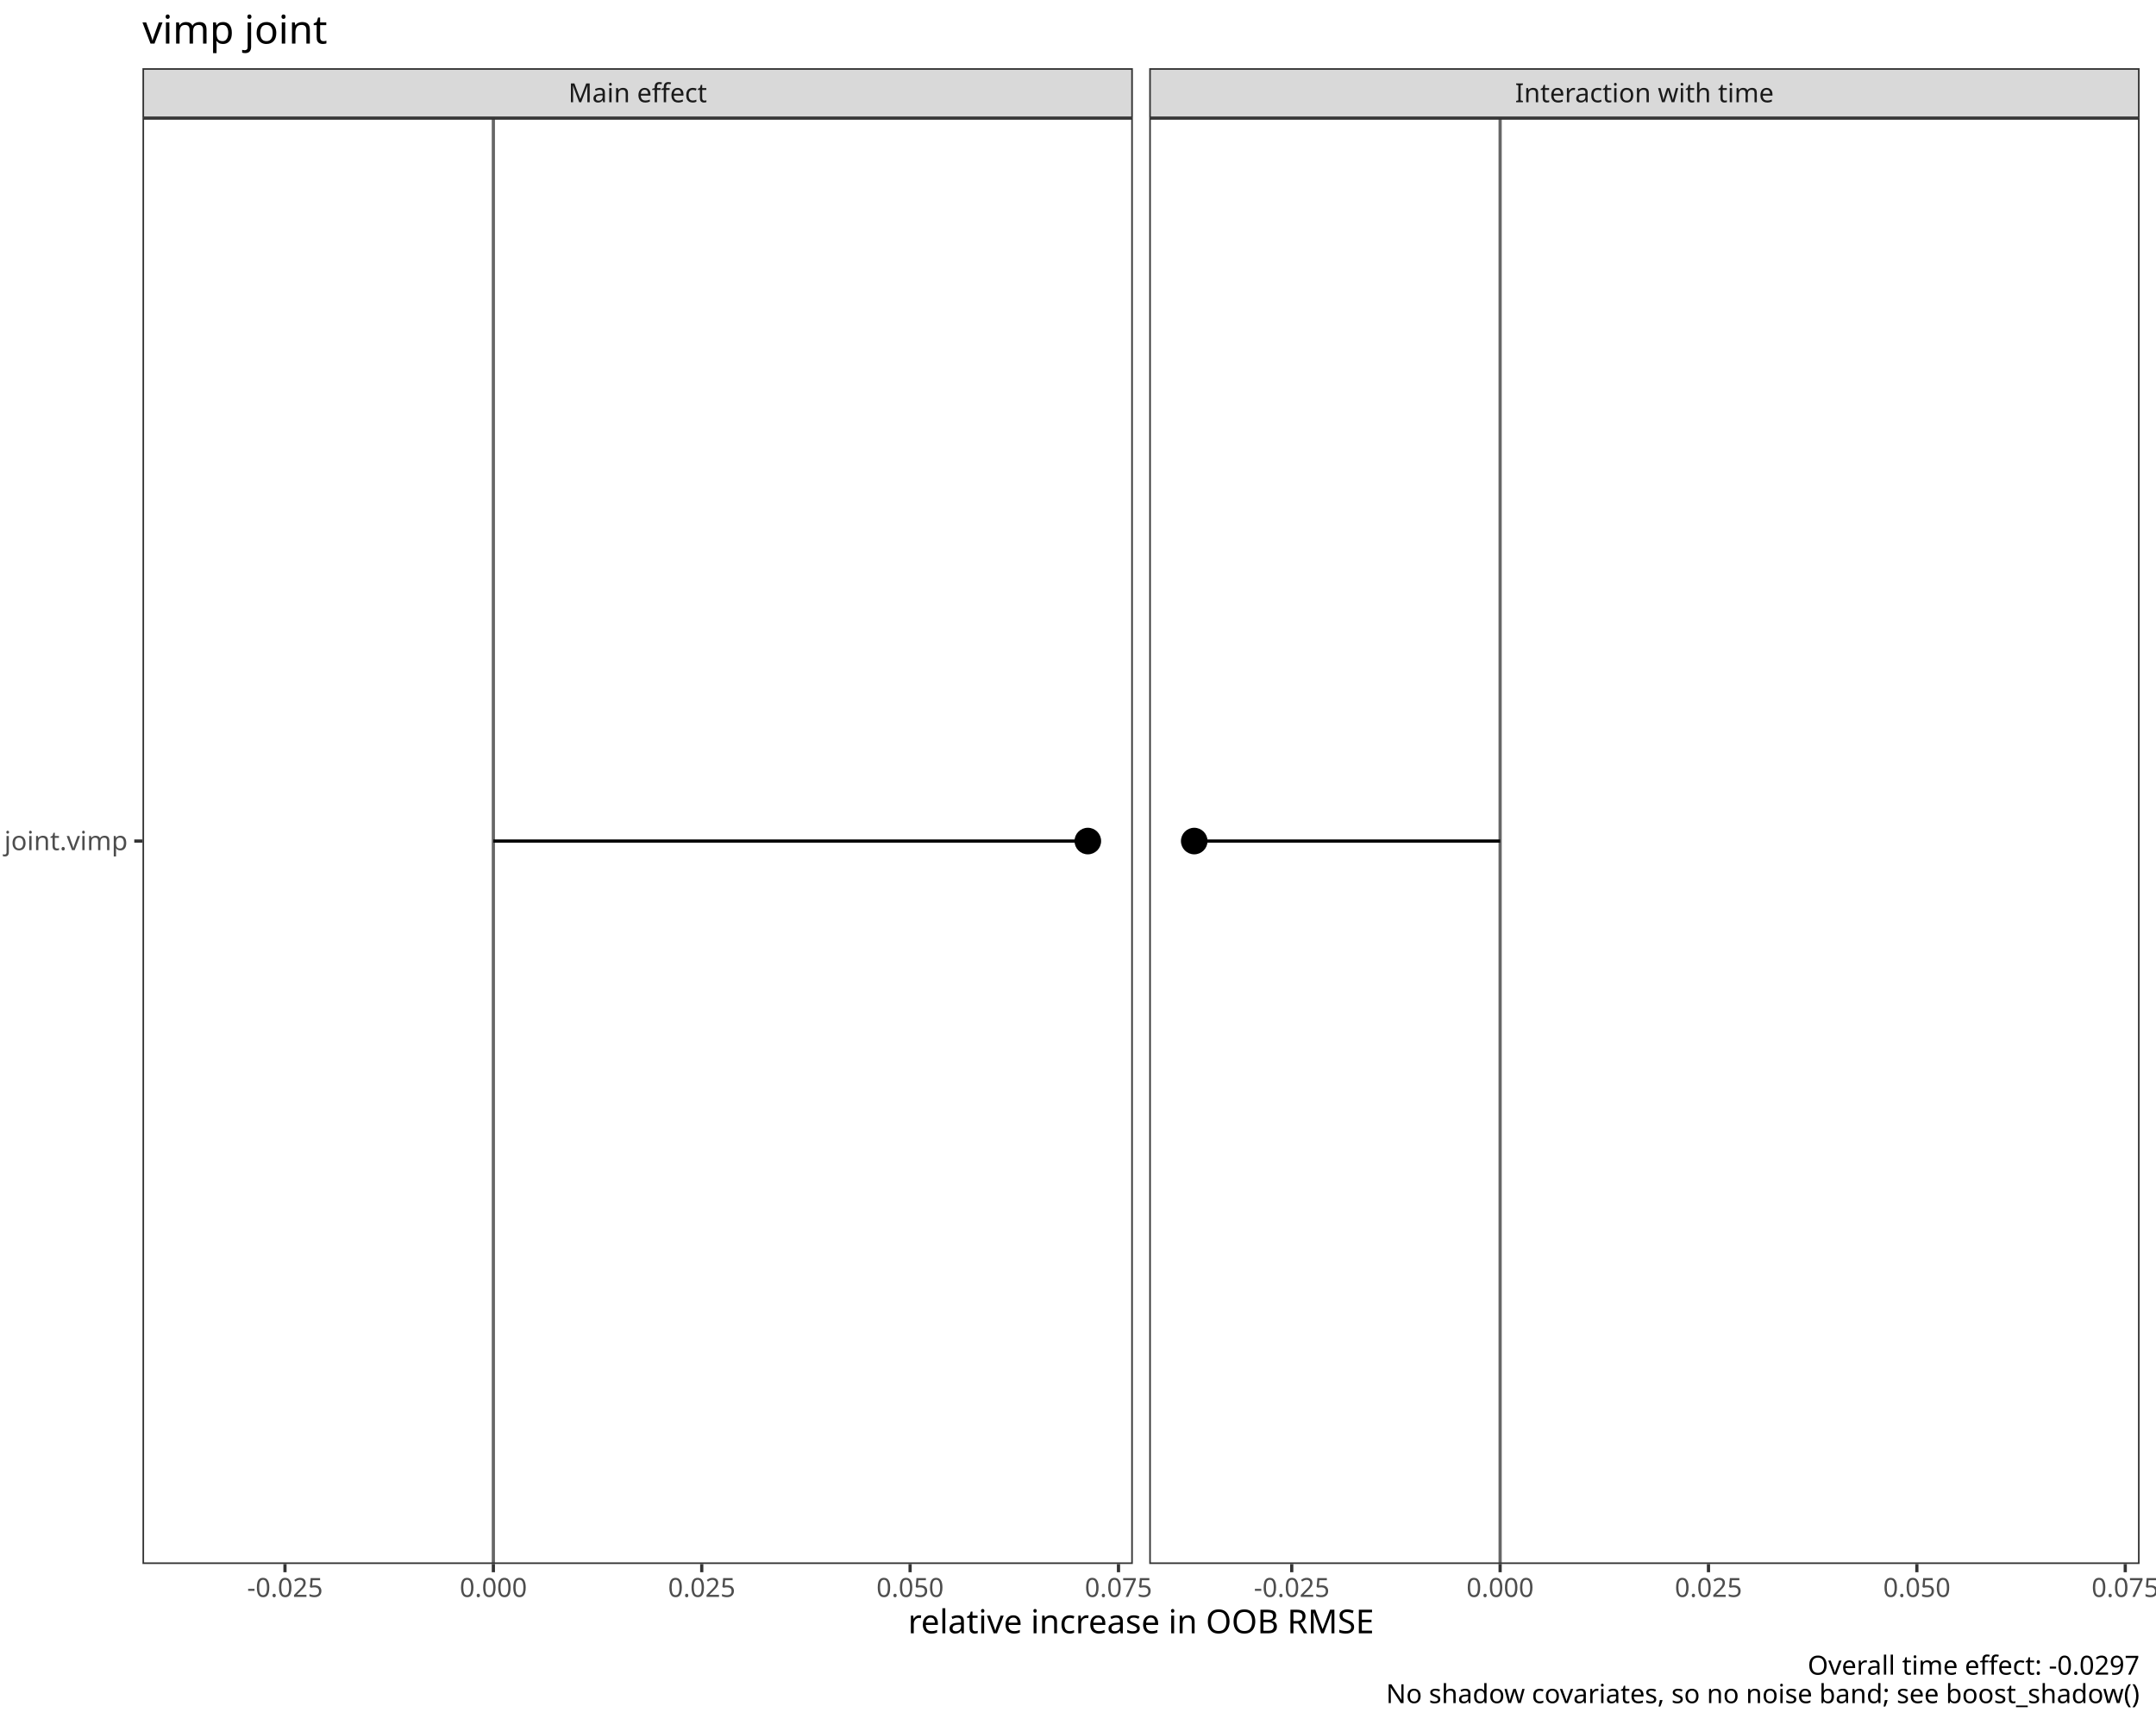
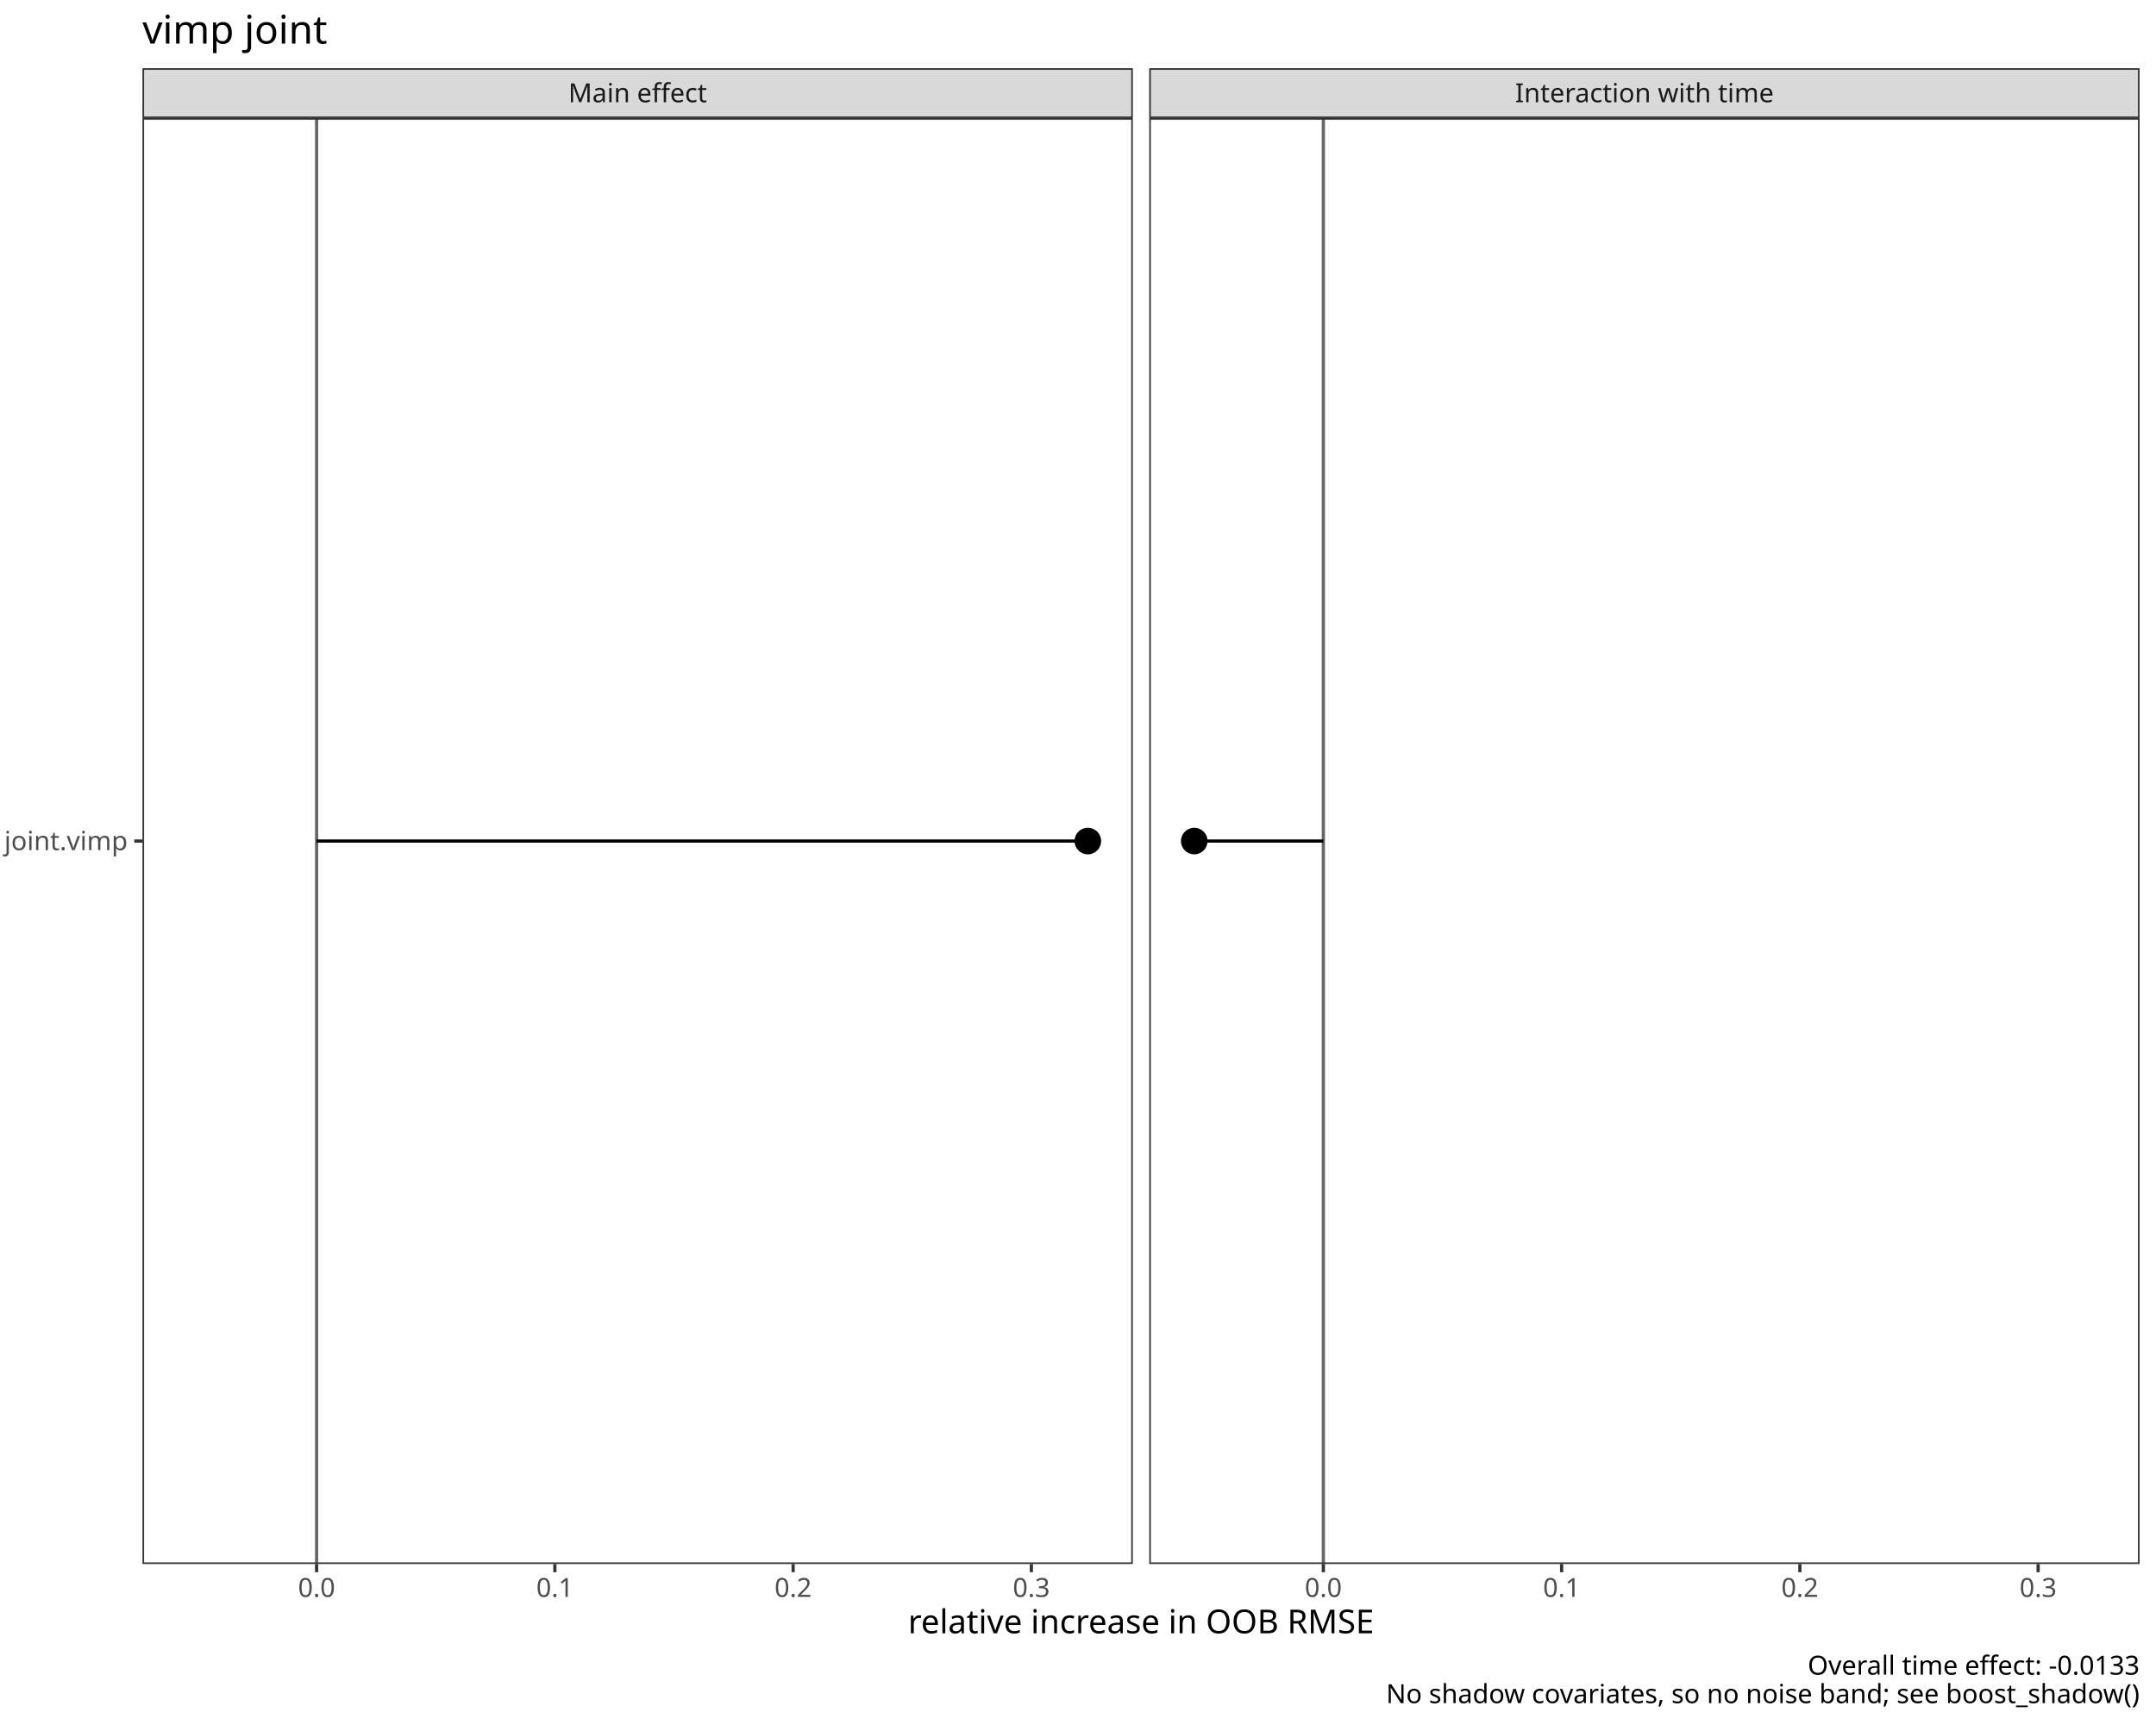
<svg xmlns="http://www.w3.org/2000/svg" class="svglite" data-engine-version="2.0" width="720.00pt" height="576.00pt" viewBox="0 0 720.00 576.00">
  <defs>
    <style type="text/css">
    .svglite line, .svglite polyline, .svglite polygon, .svglite path, .svglite rect, .svglite circle {
      fill: none;
      stroke: #000000;
      stroke-linecap: round;
      stroke-linejoin: round;
      stroke-miterlimit: 10.00;
    }
  </style>
  </defs>
  <rect width="100%" height="100%" style="stroke: none; fill: #FFFFFF;" />
  <defs>
    <clipPath id="cpMC4wMHw3MjAuMDB8MC4wMHw1NzYuMDA=">
      <rect x="0.00" y="0.00" width="720.00" height="576.00" />
    </clipPath>
  </defs>
  <g clip-path="url(#cpMC4wMHw3MjAuMDB8MC4wMHw1NzYuMDA=)">
    <rect x="0.00" y="0.00" width="720.00" height="576.00" style="stroke-width: 1.07; stroke: #FFFFFF; fill: #FFFFFF;" />
  </g>
  <defs>
    <clipPath id="cpNDcuNTh8Mzc4LjMxfDM5LjQzfDUyMi4yNQ==">
      <rect x="47.58" y="39.43" width="330.73" height="482.81" />
    </clipPath>
  </defs>
  <g clip-path="url(#cpNDcuNTh8Mzc4LjMxfDM5LjQzfDUyMi4yNQ==)">
    <rect x="47.58" y="39.43" width="330.73" height="482.81" style="stroke-width: 1.07; stroke: none; fill: #FFFFFF;" />
-     <line x1="164.76" y1="522.25" x2="164.76" y2="39.43" style="stroke-width: 1.07; stroke: #666666; stroke-linecap: butt;" />
-     <line x1="164.76" y1="280.84" x2="363.28" y2="280.84" style="stroke-width: 1.07; stroke-linecap: butt;" />
+     <line x1="105.73" y1="522.25" x2="105.73" y2="39.43" style="stroke-width: 1.07; stroke: #666666; stroke-linecap: butt;" />
+     <line x1="105.73" y1="280.84" x2="363.28" y2="280.84" style="stroke-width: 1.07; stroke-linecap: butt;" />
    <circle cx="363.28" cy="280.84" r="4.44" style="stroke-width: 1.42; stroke: none; fill: #000000;" />
    <rect x="47.58" y="39.43" width="330.73" height="482.81" style="stroke-width: 1.07; stroke: #333333;" />
  </g>
  <g clip-path="url(#cpMC4wMHw3MjAuMDB8MC4wMHw1NzYuMDA=)">
</g>
  <defs>
    <clipPath id="cpMzgzLjc5fDcxNC41MnwzOS40M3w1MjIuMjU=">
      <rect x="383.79" y="39.43" width="330.73" height="482.81" />
    </clipPath>
  </defs>
  <g clip-path="url(#cpMzgzLjc5fDcxNC41MnwzOS40M3w1MjIuMjU=)">
    <rect x="383.79" y="39.43" width="330.73" height="482.81" style="stroke-width: 1.07; stroke: none; fill: #FFFFFF;" />
-     <line x1="500.97" y1="522.25" x2="500.97" y2="39.43" style="stroke-width: 1.07; stroke: #666666; stroke-linecap: butt;" />
-     <line x1="500.97" y1="280.84" x2="398.82" y2="280.84" style="stroke-width: 1.07; stroke-linecap: butt;" />
+     <line x1="441.94" y1="522.25" x2="441.94" y2="39.43" style="stroke-width: 1.07; stroke: #666666; stroke-linecap: butt;" />
+     <line x1="441.94" y1="280.84" x2="398.82" y2="280.84" style="stroke-width: 1.07; stroke-linecap: butt;" />
    <circle cx="398.82" cy="280.84" r="4.44" style="stroke-width: 1.42; stroke: none; fill: #000000;" />
    <rect x="383.79" y="39.43" width="330.73" height="482.81" style="stroke-width: 1.07; stroke: #333333;" />
  </g>
  <g clip-path="url(#cpMC4wMHw3MjAuMDB8MC4wMHw1NzYuMDA=)">
</g>
  <defs>
    <clipPath id="cpNDcuNTh8Mzc4LjMxfDIyLjc4fDM5LjQz">
      <rect x="47.58" y="22.78" width="330.73" height="16.65" />
    </clipPath>
  </defs>
  <g clip-path="url(#cpNDcuNTh8Mzc4LjMxfDIyLjc4fDM5LjQz)">
    <rect x="47.58" y="22.78" width="330.73" height="16.65" style="stroke-width: 1.07; stroke: #333333; fill: #D9D9D9;" />
    <text x="212.95" y="34.14" text-anchor="middle" style="font-size: 8.80px; fill: #1A1A1A; font-family: sans;" textLength="43.05px" lengthAdjust="spacingAndGlyphs">Main effect</text>
  </g>
  <g clip-path="url(#cpMC4wMHw3MjAuMDB8MC4wMHw1NzYuMDA=)">
</g>
  <defs>
    <clipPath id="cpMzgzLjc5fDcxNC41MnwyMi43OHwzOS40Mw==">
      <rect x="383.79" y="22.78" width="330.73" height="16.65" />
    </clipPath>
  </defs>
  <g clip-path="url(#cpMzgzLjc5fDcxNC41MnwyMi43OHwzOS40Mw==)">
    <rect x="383.79" y="22.78" width="330.73" height="16.65" style="stroke-width: 1.07; stroke: #333333; fill: #D9D9D9;" />
    <text x="549.16" y="34.14" text-anchor="middle" style="font-size: 8.80px; fill: #1A1A1A; font-family: sans;" textLength="78.26px" lengthAdjust="spacingAndGlyphs">Interaction with time</text>
  </g>
  <g clip-path="url(#cpMC4wMHw3MjAuMDB8MC4wMHw1NzYuMDA=)">
-     <polyline points="95.17,524.99 95.17,522.25 " style="stroke-width: 1.07; stroke: #333333; stroke-linecap: butt;" />
-     <polyline points="164.76,524.99 164.76,522.25 " style="stroke-width: 1.07; stroke: #333333; stroke-linecap: butt;" />
-     <polyline points="234.35,524.99 234.35,522.25 " style="stroke-width: 1.07; stroke: #333333; stroke-linecap: butt;" />
-     <polyline points="303.93,524.99 303.93,522.25 " style="stroke-width: 1.07; stroke: #333333; stroke-linecap: butt;" />
-     <polyline points="373.52,524.99 373.52,522.25 " style="stroke-width: 1.07; stroke: #333333; stroke-linecap: butt;" />
-     <text x="95.17" y="533.23" text-anchor="middle" style="font-size: 8.80px; fill: #4D4D4D; font-family: sans;" textLength="24.95px" lengthAdjust="spacingAndGlyphs">-0.025</text>
-     <text x="164.76" y="533.23" text-anchor="middle" style="font-size: 8.80px; fill: #4D4D4D; font-family: sans;" textLength="22.02px" lengthAdjust="spacingAndGlyphs">0.000</text>
-     <text x="234.35" y="533.23" text-anchor="middle" style="font-size: 8.80px; fill: #4D4D4D; font-family: sans;" textLength="22.02px" lengthAdjust="spacingAndGlyphs">0.025</text>
-     <text x="303.93" y="533.23" text-anchor="middle" style="font-size: 8.80px; fill: #4D4D4D; font-family: sans;" textLength="22.02px" lengthAdjust="spacingAndGlyphs">0.050</text>
-     <text x="373.52" y="533.23" text-anchor="middle" style="font-size: 8.80px; fill: #4D4D4D; font-family: sans;" textLength="22.02px" lengthAdjust="spacingAndGlyphs">0.075</text>
-     <polyline points="431.38,524.99 431.38,522.25 " style="stroke-width: 1.07; stroke: #333333; stroke-linecap: butt;" />
-     <polyline points="500.97,524.99 500.97,522.25 " style="stroke-width: 1.07; stroke: #333333; stroke-linecap: butt;" />
-     <polyline points="570.55,524.99 570.55,522.25 " style="stroke-width: 1.07; stroke: #333333; stroke-linecap: butt;" />
-     <polyline points="640.14,524.99 640.14,522.25 " style="stroke-width: 1.07; stroke: #333333; stroke-linecap: butt;" />
-     <polyline points="709.73,524.99 709.73,522.25 " style="stroke-width: 1.07; stroke: #333333; stroke-linecap: butt;" />
-     <text x="431.38" y="533.23" text-anchor="middle" style="font-size: 8.80px; fill: #4D4D4D; font-family: sans;" textLength="24.95px" lengthAdjust="spacingAndGlyphs">-0.025</text>
-     <text x="500.97" y="533.23" text-anchor="middle" style="font-size: 8.80px; fill: #4D4D4D; font-family: sans;" textLength="22.02px" lengthAdjust="spacingAndGlyphs">0.000</text>
-     <text x="570.55" y="533.23" text-anchor="middle" style="font-size: 8.80px; fill: #4D4D4D; font-family: sans;" textLength="22.02px" lengthAdjust="spacingAndGlyphs">0.025</text>
-     <text x="640.14" y="533.23" text-anchor="middle" style="font-size: 8.80px; fill: #4D4D4D; font-family: sans;" textLength="22.02px" lengthAdjust="spacingAndGlyphs">0.050</text>
-     <text x="709.73" y="533.23" text-anchor="middle" style="font-size: 8.80px; fill: #4D4D4D; font-family: sans;" textLength="22.02px" lengthAdjust="spacingAndGlyphs">0.075</text>
+     <polyline points="105.73,524.99 105.73,522.25 " style="stroke-width: 1.07; stroke: #333333; stroke-linecap: butt;" />
+     <polyline points="185.30,524.99 185.30,522.25 " style="stroke-width: 1.07; stroke: #333333; stroke-linecap: butt;" />
+     <polyline points="264.87,524.99 264.87,522.25 " style="stroke-width: 1.07; stroke: #333333; stroke-linecap: butt;" />
+     <polyline points="344.43,524.99 344.43,522.25 " style="stroke-width: 1.07; stroke: #333333; stroke-linecap: butt;" />
+     <text x="105.73" y="533.23" text-anchor="middle" style="font-size: 8.80px; fill: #4D4D4D; font-family: sans;" textLength="12.23px" lengthAdjust="spacingAndGlyphs">0.0</text>
+     <text x="185.30" y="533.23" text-anchor="middle" style="font-size: 8.80px; fill: #4D4D4D; font-family: sans;" textLength="12.23px" lengthAdjust="spacingAndGlyphs">0.1</text>
+     <text x="264.87" y="533.23" text-anchor="middle" style="font-size: 8.80px; fill: #4D4D4D; font-family: sans;" textLength="12.23px" lengthAdjust="spacingAndGlyphs">0.2</text>
+     <text x="344.43" y="533.23" text-anchor="middle" style="font-size: 8.80px; fill: #4D4D4D; font-family: sans;" textLength="12.23px" lengthAdjust="spacingAndGlyphs">0.3</text>
+     <polyline points="441.94,524.99 441.94,522.25 " style="stroke-width: 1.07; stroke: #333333; stroke-linecap: butt;" />
+     <polyline points="521.51,524.99 521.51,522.25 " style="stroke-width: 1.07; stroke: #333333; stroke-linecap: butt;" />
+     <polyline points="601.07,524.99 601.07,522.25 " style="stroke-width: 1.07; stroke: #333333; stroke-linecap: butt;" />
+     <polyline points="680.64,524.99 680.64,522.25 " style="stroke-width: 1.07; stroke: #333333; stroke-linecap: butt;" />
+     <text x="441.94" y="533.23" text-anchor="middle" style="font-size: 8.80px; fill: #4D4D4D; font-family: sans;" textLength="12.23px" lengthAdjust="spacingAndGlyphs">0.0</text>
+     <text x="521.51" y="533.23" text-anchor="middle" style="font-size: 8.80px; fill: #4D4D4D; font-family: sans;" textLength="12.23px" lengthAdjust="spacingAndGlyphs">0.1</text>
+     <text x="601.07" y="533.23" text-anchor="middle" style="font-size: 8.80px; fill: #4D4D4D; font-family: sans;" textLength="12.23px" lengthAdjust="spacingAndGlyphs">0.2</text>
+     <text x="680.64" y="533.23" text-anchor="middle" style="font-size: 8.80px; fill: #4D4D4D; font-family: sans;" textLength="12.23px" lengthAdjust="spacingAndGlyphs">0.3</text>
    <text x="42.65" y="283.87" text-anchor="end" style="font-size: 8.80px; fill: #4D4D4D; font-family: sans;" textLength="37.17px" lengthAdjust="spacingAndGlyphs">joint.vimp</text>
    <polyline points="44.84,280.84 47.58,280.84 " style="stroke-width: 1.07; stroke: #333333; stroke-linecap: butt;" />
    <text x="381.05" y="545.37" text-anchor="middle" style="font-size: 11.00px; font-family: sans;" textLength="154.08px" lengthAdjust="spacingAndGlyphs">relative increase in OOB RMSE</text>
    <text x="47.58" y="14.56" style="font-size: 13.20px; font-family: sans;" textLength="55.76px" lengthAdjust="spacingAndGlyphs">vimp joint</text>
-     <text x="714.52" y="559.19" text-anchor="end" style="font-size: 8.80px; font-family: sans;" textLength="105.66px" lengthAdjust="spacingAndGlyphs">Overall time effect: -0.0297</text>
+     <text x="714.52" y="559.19" text-anchor="end" style="font-size: 8.80px; font-family: sans;" textLength="105.66px" lengthAdjust="spacingAndGlyphs">Overall time effect: -0.0133</text>
    <text x="714.52" y="568.69" text-anchor="end" style="font-size: 8.80px; font-family: sans;" textLength="242.68px" lengthAdjust="spacingAndGlyphs">No shadow covariates, so no noise band; see boost_shadow()</text>
  </g>
</svg>
